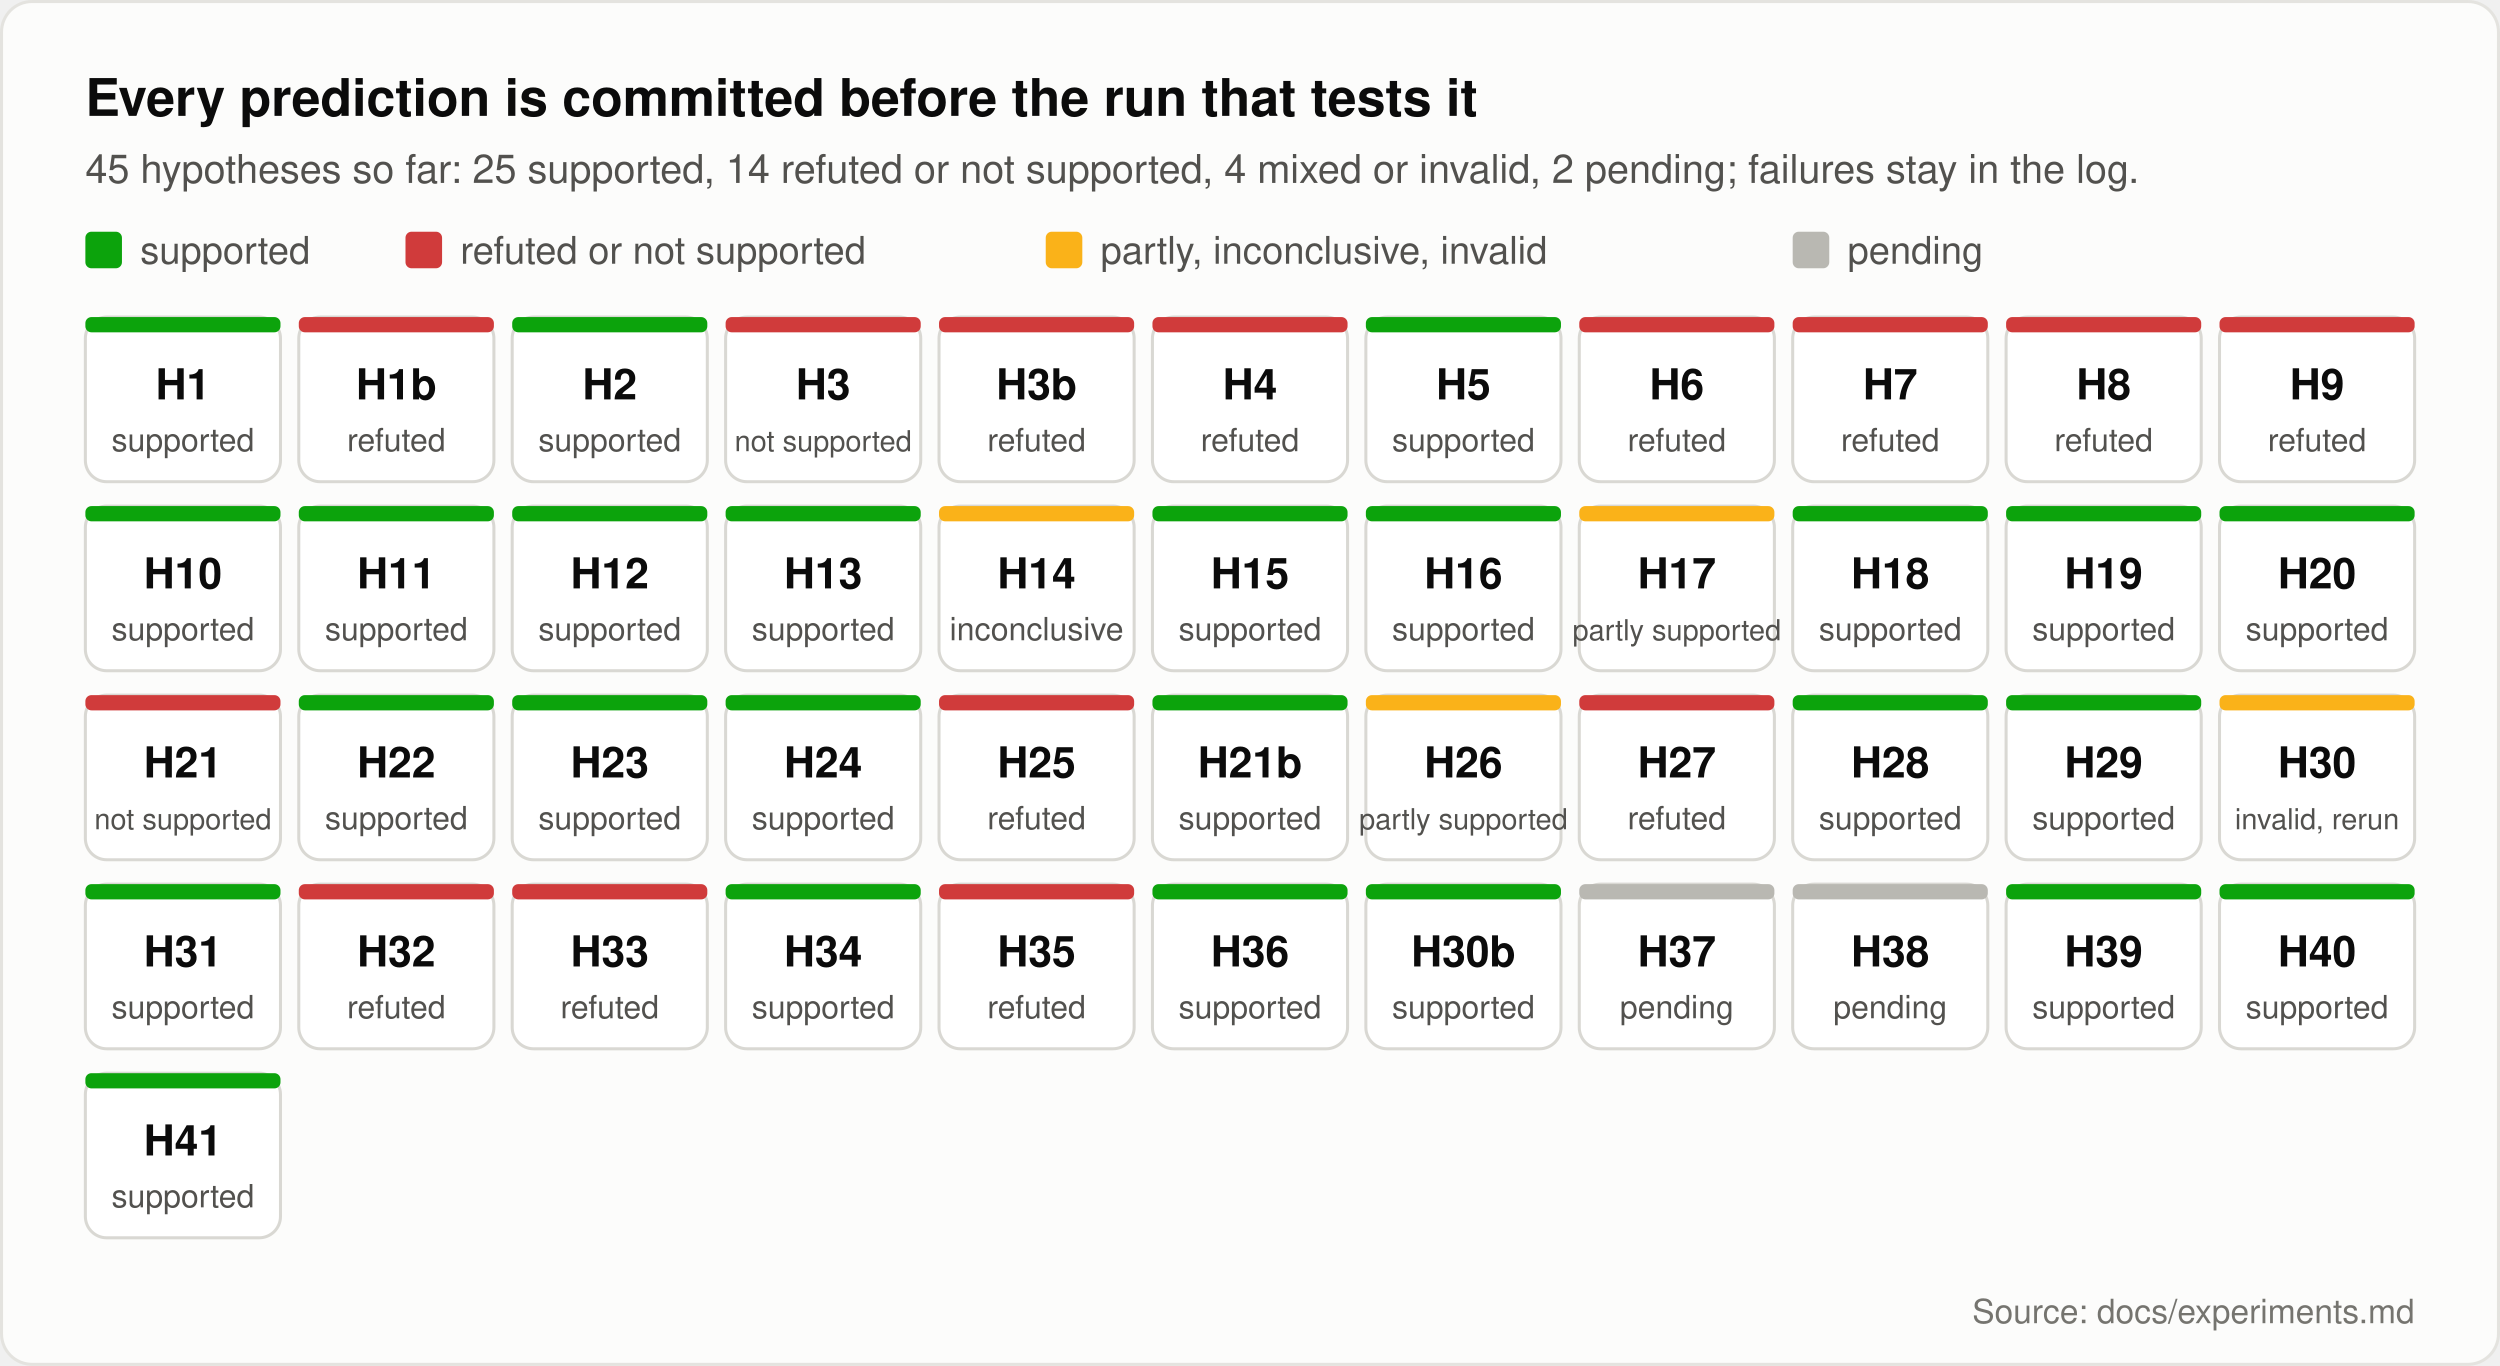
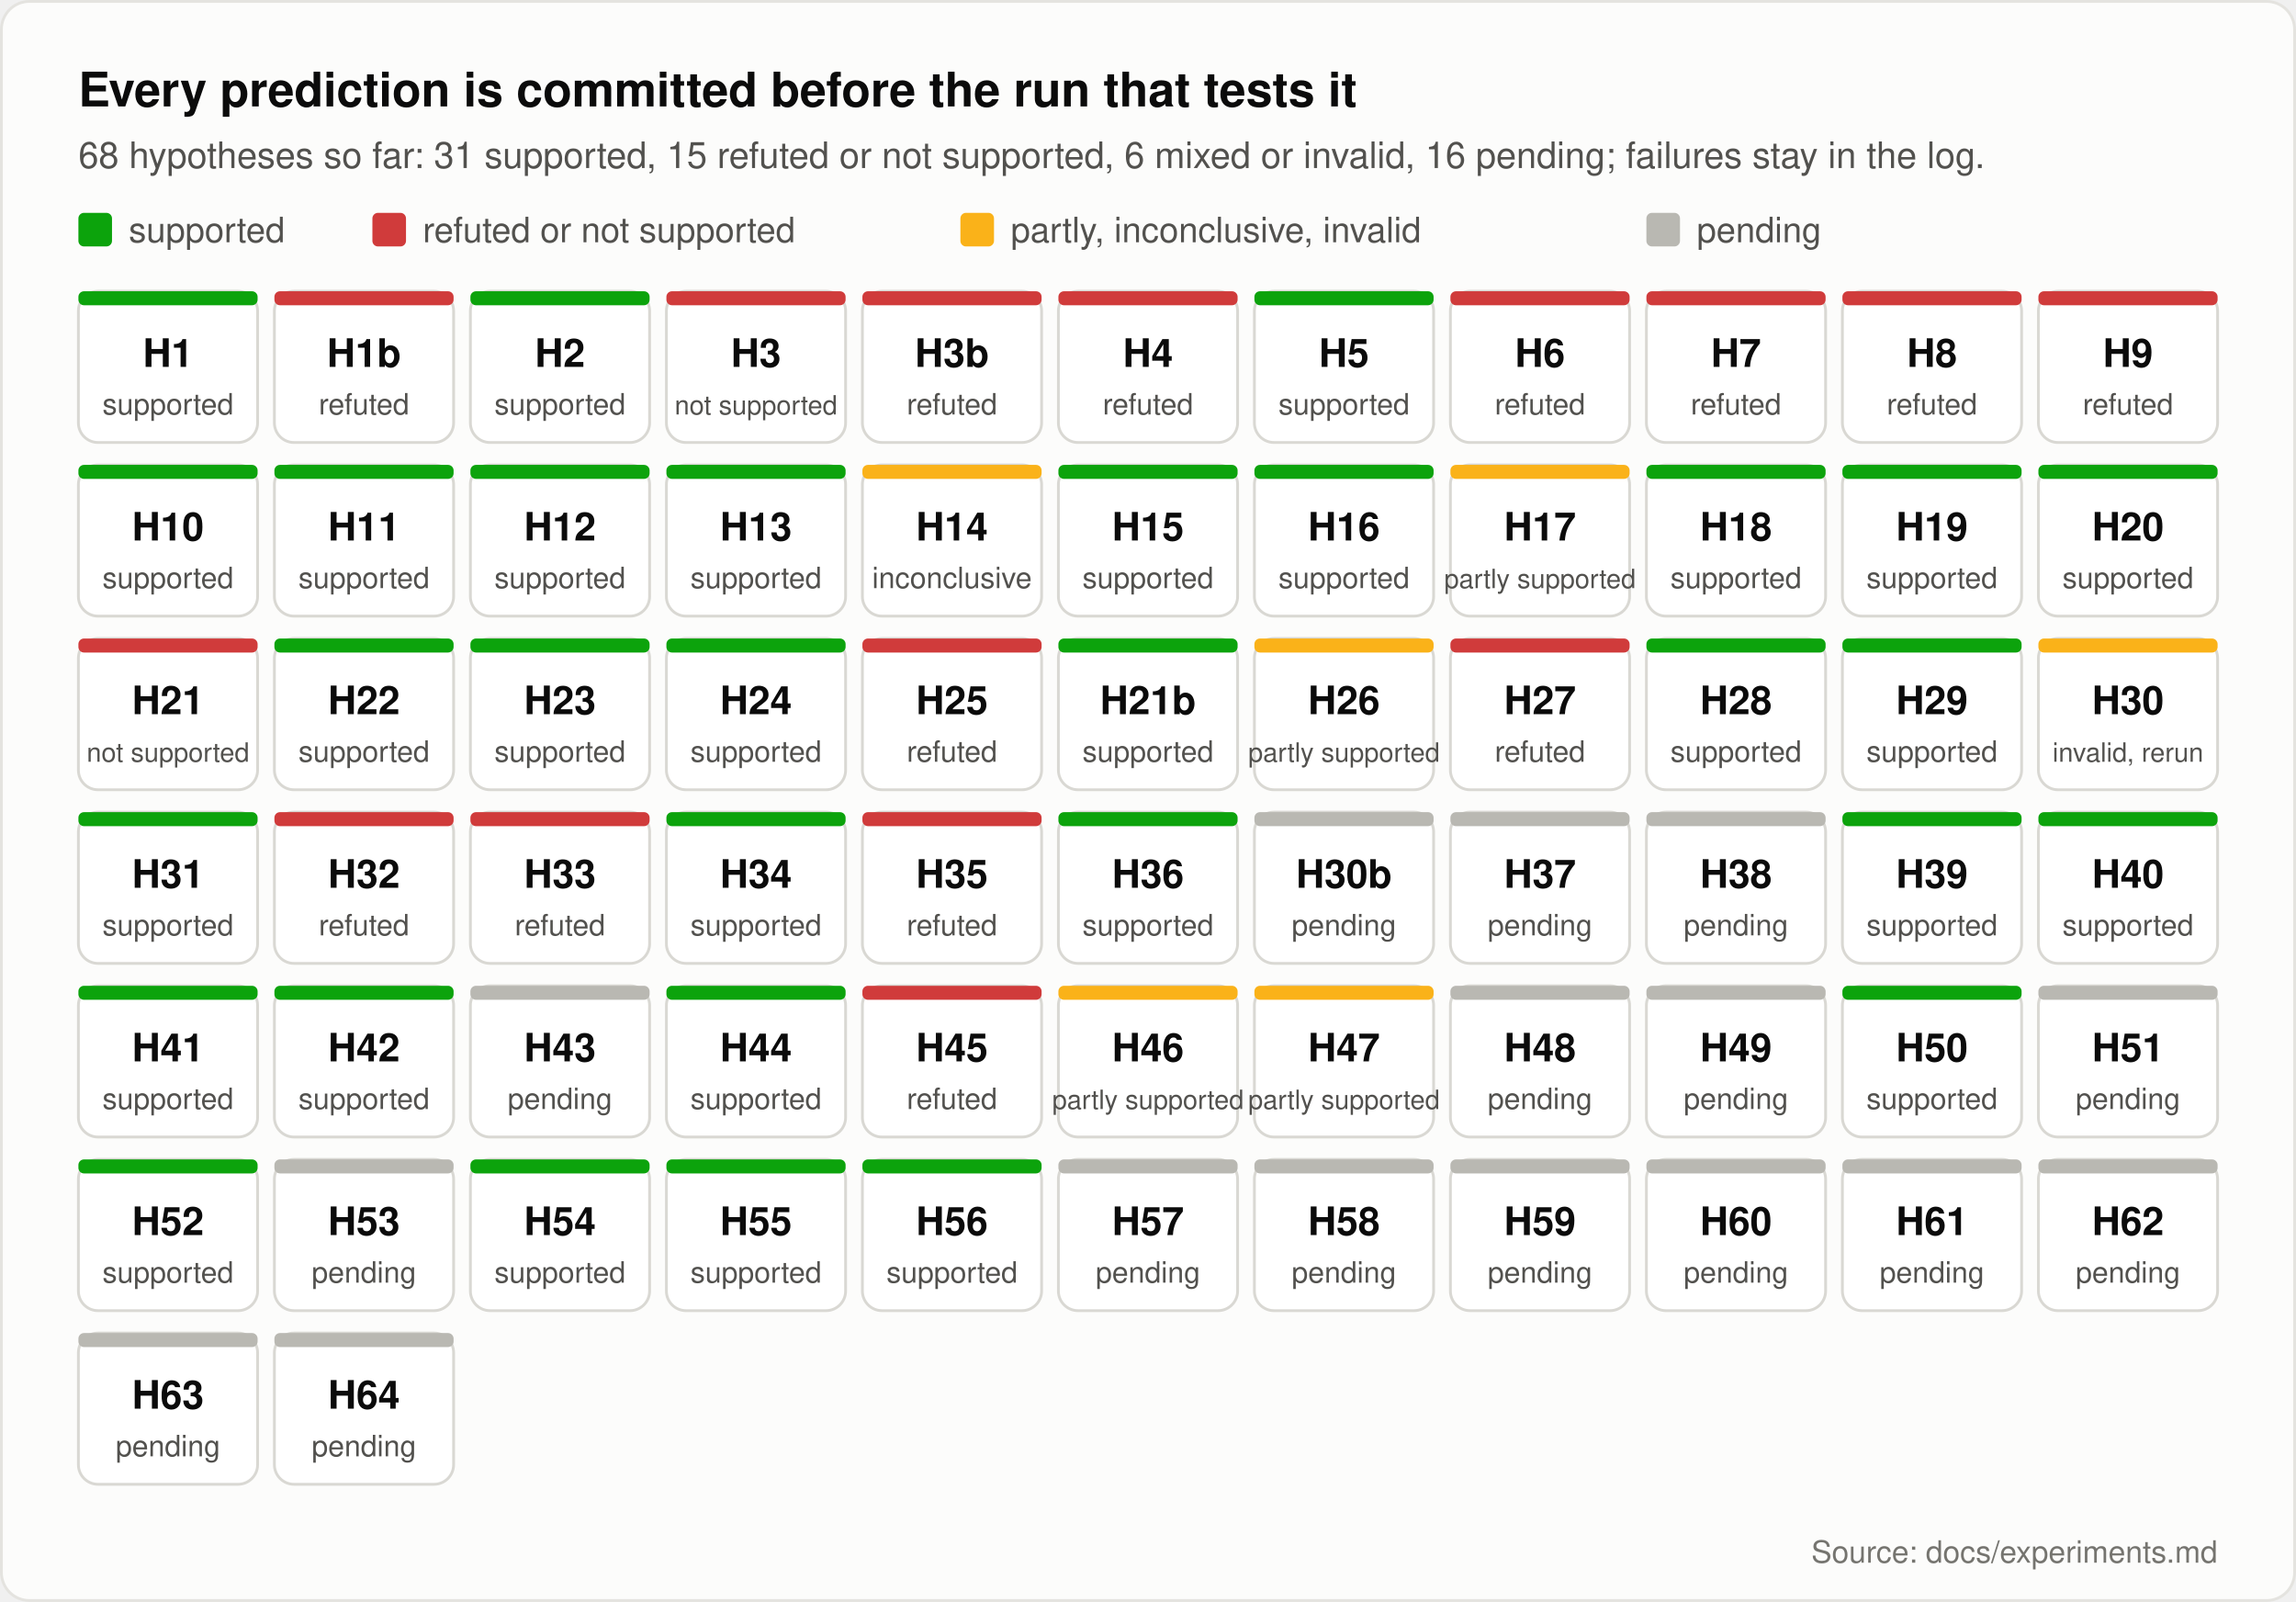
- <svg xmlns="http://www.w3.org/2000/svg" width="820" height="448" viewBox="0 0 820 448" role="img" aria-labelledby="title desc">
+ <svg xmlns="http://www.w3.org/2000/svg" width="820" height="572" viewBox="0 0 820 572" role="img" aria-labelledby="title desc">
  <style>
  .bg { fill: #fcfcfb; } .frame { fill: none; stroke: #e4e3df; }
  .t1 { fill: #0b0b0b; } .t2 { fill: #52514e; } .t3 { fill: #75746f; }
  .grid { stroke: #e4e3df; stroke-width: 1; } .axis { stroke: #b9b8b2; stroke-width: 1; }
  .s1 { fill: #2a78d6; } .s2 { fill: #eb6834; } .s3 { fill: #1baf7a; }
  .l1 { stroke: #2a78d6; } .l2 { stroke: #eb6834; } .l3 { stroke: #1baf7a; }
  .ring { stroke: #fcfcfb; stroke-width: 2; }
  .box { fill: #f3f2ee; stroke: #d9d8d3; stroke-width: 1; }
  .hot { fill: #e6eefa; stroke: #2a78d6; stroke-width: 1.5; }
  .wire { stroke: #75746f; stroke-width: 1.5; fill: none; }
  .tip { fill: #75746f; }
  .bracket { stroke: #2a78d6; stroke-width: 1.5; fill: none; stroke-dasharray: 5 4; }
  .tile { fill: #f3f2ee; } .big { fill: #0b0b0b; } .accent { fill: #2a78d6; }
  .good { fill: #0ca30c; } .bad { fill: #d03b3b; } .warn { fill: #fab219; } .none { fill: #b9b8b2; }
  .chip { fill: #ffffff; stroke: #d9d8d3; stroke-width: 1; }
  @media (prefers-color-scheme: dark) {
    .bg { fill: #1a1a19; } .frame { stroke: #383835; }
    .t1 { fill: #f0efec; } .t2 { fill: #c3c2b7; } .t3 { fill: #9a998f; }
    .grid { stroke: #2e2e2c; } .axis { stroke: #57564f; }
    .s1 { fill: #3987e5; } .s2 { fill: #d95926; } .s3 { fill: #199e70; }
    .l1 { stroke: #3987e5; } .l2 { stroke: #d95926; } .l3 { stroke: #199e70; }
    .ring { stroke: #1a1a19; }
    .box { fill: #242422; stroke: #46453f; }
    .hot { fill: #1c2a3d; stroke: #3987e5; }
    .wire { stroke: #9a998f; } .tip { fill: #9a998f; }
    .bracket { stroke: #3987e5; }
    .tile { fill: #242422; } .big { fill: #f0efec; } .accent { fill: #3987e5; }
    .none { fill: #57564f; } .chip { fill: #1f1f1e; stroke: #46453f; }
  }
</style>
-   <rect class="bg" x="0.5" y="0.5" width="819" height="447" rx="10" />
-   <rect class="frame" x="0.5" y="0.5" width="819" height="447" rx="10" />
+   <rect class="bg" x="0.5" y="0.5" width="819" height="571" rx="10" />
+   <rect class="frame" x="0.5" y="0.5" width="819" height="571" rx="10" />
  <text x="28.0" y="38.0" class="t1" font-family="ui-sans-serif, -apple-system, BlinkMacSystemFont, 'Segoe UI', Helvetica, Arial, sans-serif" font-size="17" font-weight="600" text-anchor="start">Every prediction is committed before the run that tests it</text>
-   <text x="28.0" y="60.0" class="t2" font-family="ui-sans-serif, -apple-system, BlinkMacSystemFont, 'Segoe UI', Helvetica, Arial, sans-serif" font-size="13" font-weight="400" text-anchor="start">45 hypotheses so far: 25 supported, 14 refuted or not supported, 4 mixed or invalid, 2 pending; failures stay in the log.</text>
+   <text x="28.0" y="60.0" class="t2" font-family="ui-sans-serif, -apple-system, BlinkMacSystemFont, 'Segoe UI', Helvetica, Arial, sans-serif" font-size="13" font-weight="400" text-anchor="start">68 hypotheses so far: 31 supported, 15 refuted or not supported, 6 mixed or invalid, 16 pending; failures stay in the log.</text>
  <rect class="good" x="28" y="76" width="12" height="12" rx="2" />
  <text x="46.0" y="86.5" class="t2" font-family="ui-sans-serif, -apple-system, BlinkMacSystemFont, 'Segoe UI', Helvetica, Arial, sans-serif" font-size="12.5" font-weight="400" text-anchor="start">supported</text>
  <rect class="bad" x="133.0" y="76" width="12" height="12" rx="2" />
  <text x="151.0" y="86.5" class="t2" font-family="ui-sans-serif, -apple-system, BlinkMacSystemFont, 'Segoe UI', Helvetica, Arial, sans-serif" font-size="12.5" font-weight="400" text-anchor="start">refuted or not supported</text>
  <rect class="warn" x="343.0" y="76" width="12" height="12" rx="2" />
  <text x="361.0" y="86.5" class="t2" font-family="ui-sans-serif, -apple-system, BlinkMacSystemFont, 'Segoe UI', Helvetica, Arial, sans-serif" font-size="12.5" font-weight="400" text-anchor="start">partly, inconclusive, invalid</text>
  <rect class="none" x="588.0" y="76" width="12" height="12" rx="2" />
  <text x="606.0" y="86.5" class="t2" font-family="ui-sans-serif, -apple-system, BlinkMacSystemFont, 'Segoe UI', Helvetica, Arial, sans-serif" font-size="12.5" font-weight="400" text-anchor="start">pending</text>
  <rect class="chip" x="28" y="104" width="64" height="54" rx="7" />
  <rect class="good" x="28" y="104" width="64" height="5" rx="2" />
  <text x="60.0" y="131.0" class="t1" font-family="ui-sans-serif, -apple-system, BlinkMacSystemFont, 'Segoe UI', Helvetica, Arial, sans-serif" font-size="14" font-weight="700" text-anchor="middle">H1</text>
  <text x="60.0" y="148.0" class="t2" font-family="ui-sans-serif, -apple-system, BlinkMacSystemFont, 'Segoe UI', Helvetica, Arial, sans-serif" font-size="10.5" font-weight="400" text-anchor="middle">supported</text>
  <rect class="chip" x="98" y="104" width="64" height="54" rx="7" />
  <rect class="bad" x="98" y="104" width="64" height="5" rx="2" />
  <text x="130.0" y="131.0" class="t1" font-family="ui-sans-serif, -apple-system, BlinkMacSystemFont, 'Segoe UI', Helvetica, Arial, sans-serif" font-size="14" font-weight="700" text-anchor="middle">H1b</text>
  <text x="130.0" y="148.0" class="t2" font-family="ui-sans-serif, -apple-system, BlinkMacSystemFont, 'Segoe UI', Helvetica, Arial, sans-serif" font-size="10.5" font-weight="400" text-anchor="middle">refuted</text>
  <rect class="chip" x="168" y="104" width="64" height="54" rx="7" />
  <rect class="good" x="168" y="104" width="64" height="5" rx="2" />
  <text x="200.0" y="131.0" class="t1" font-family="ui-sans-serif, -apple-system, BlinkMacSystemFont, 'Segoe UI', Helvetica, Arial, sans-serif" font-size="14" font-weight="700" text-anchor="middle">H2</text>
  <text x="200.0" y="148.0" class="t2" font-family="ui-sans-serif, -apple-system, BlinkMacSystemFont, 'Segoe UI', Helvetica, Arial, sans-serif" font-size="10.5" font-weight="400" text-anchor="middle">supported</text>
  <rect class="chip" x="238" y="104" width="64" height="54" rx="7" />
  <rect class="bad" x="238" y="104" width="64" height="5" rx="2" />
  <text x="270.0" y="131.0" class="t1" font-family="ui-sans-serif, -apple-system, BlinkMacSystemFont, 'Segoe UI', Helvetica, Arial, sans-serif" font-size="14" font-weight="700" text-anchor="middle">H3</text>
  <text x="270.0" y="148.0" class="t2" font-family="ui-sans-serif, -apple-system, BlinkMacSystemFont, 'Segoe UI', Helvetica, Arial, sans-serif" font-size="9.5" font-weight="400" text-anchor="middle">not supported</text>
  <rect class="chip" x="308" y="104" width="64" height="54" rx="7" />
  <rect class="bad" x="308" y="104" width="64" height="5" rx="2" />
  <text x="340.0" y="131.0" class="t1" font-family="ui-sans-serif, -apple-system, BlinkMacSystemFont, 'Segoe UI', Helvetica, Arial, sans-serif" font-size="14" font-weight="700" text-anchor="middle">H3b</text>
  <text x="340.0" y="148.0" class="t2" font-family="ui-sans-serif, -apple-system, BlinkMacSystemFont, 'Segoe UI', Helvetica, Arial, sans-serif" font-size="10.5" font-weight="400" text-anchor="middle">refuted</text>
  <rect class="chip" x="378" y="104" width="64" height="54" rx="7" />
  <rect class="bad" x="378" y="104" width="64" height="5" rx="2" />
  <text x="410.0" y="131.0" class="t1" font-family="ui-sans-serif, -apple-system, BlinkMacSystemFont, 'Segoe UI', Helvetica, Arial, sans-serif" font-size="14" font-weight="700" text-anchor="middle">H4</text>
  <text x="410.0" y="148.0" class="t2" font-family="ui-sans-serif, -apple-system, BlinkMacSystemFont, 'Segoe UI', Helvetica, Arial, sans-serif" font-size="10.5" font-weight="400" text-anchor="middle">refuted</text>
  <rect class="chip" x="448" y="104" width="64" height="54" rx="7" />
  <rect class="good" x="448" y="104" width="64" height="5" rx="2" />
  <text x="480.0" y="131.0" class="t1" font-family="ui-sans-serif, -apple-system, BlinkMacSystemFont, 'Segoe UI', Helvetica, Arial, sans-serif" font-size="14" font-weight="700" text-anchor="middle">H5</text>
  <text x="480.0" y="148.0" class="t2" font-family="ui-sans-serif, -apple-system, BlinkMacSystemFont, 'Segoe UI', Helvetica, Arial, sans-serif" font-size="10.5" font-weight="400" text-anchor="middle">supported</text>
  <rect class="chip" x="518" y="104" width="64" height="54" rx="7" />
  <rect class="bad" x="518" y="104" width="64" height="5" rx="2" />
  <text x="550.0" y="131.0" class="t1" font-family="ui-sans-serif, -apple-system, BlinkMacSystemFont, 'Segoe UI', Helvetica, Arial, sans-serif" font-size="14" font-weight="700" text-anchor="middle">H6</text>
  <text x="550.0" y="148.0" class="t2" font-family="ui-sans-serif, -apple-system, BlinkMacSystemFont, 'Segoe UI', Helvetica, Arial, sans-serif" font-size="10.5" font-weight="400" text-anchor="middle">refuted</text>
  <rect class="chip" x="588" y="104" width="64" height="54" rx="7" />
  <rect class="bad" x="588" y="104" width="64" height="5" rx="2" />
  <text x="620.0" y="131.0" class="t1" font-family="ui-sans-serif, -apple-system, BlinkMacSystemFont, 'Segoe UI', Helvetica, Arial, sans-serif" font-size="14" font-weight="700" text-anchor="middle">H7</text>
  <text x="620.0" y="148.0" class="t2" font-family="ui-sans-serif, -apple-system, BlinkMacSystemFont, 'Segoe UI', Helvetica, Arial, sans-serif" font-size="10.5" font-weight="400" text-anchor="middle">refuted</text>
  <rect class="chip" x="658" y="104" width="64" height="54" rx="7" />
  <rect class="bad" x="658" y="104" width="64" height="5" rx="2" />
  <text x="690.0" y="131.0" class="t1" font-family="ui-sans-serif, -apple-system, BlinkMacSystemFont, 'Segoe UI', Helvetica, Arial, sans-serif" font-size="14" font-weight="700" text-anchor="middle">H8</text>
  <text x="690.0" y="148.0" class="t2" font-family="ui-sans-serif, -apple-system, BlinkMacSystemFont, 'Segoe UI', Helvetica, Arial, sans-serif" font-size="10.5" font-weight="400" text-anchor="middle">refuted</text>
  <rect class="chip" x="728" y="104" width="64" height="54" rx="7" />
  <rect class="bad" x="728" y="104" width="64" height="5" rx="2" />
  <text x="760.0" y="131.0" class="t1" font-family="ui-sans-serif, -apple-system, BlinkMacSystemFont, 'Segoe UI', Helvetica, Arial, sans-serif" font-size="14" font-weight="700" text-anchor="middle">H9</text>
  <text x="760.0" y="148.0" class="t2" font-family="ui-sans-serif, -apple-system, BlinkMacSystemFont, 'Segoe UI', Helvetica, Arial, sans-serif" font-size="10.5" font-weight="400" text-anchor="middle">refuted</text>
  <rect class="chip" x="28" y="166" width="64" height="54" rx="7" />
  <rect class="good" x="28" y="166" width="64" height="5" rx="2" />
  <text x="60.0" y="193.0" class="t1" font-family="ui-sans-serif, -apple-system, BlinkMacSystemFont, 'Segoe UI', Helvetica, Arial, sans-serif" font-size="14" font-weight="700" text-anchor="middle">H10</text>
  <text x="60.0" y="210.0" class="t2" font-family="ui-sans-serif, -apple-system, BlinkMacSystemFont, 'Segoe UI', Helvetica, Arial, sans-serif" font-size="10.5" font-weight="400" text-anchor="middle">supported</text>
  <rect class="chip" x="98" y="166" width="64" height="54" rx="7" />
  <rect class="good" x="98" y="166" width="64" height="5" rx="2" />
  <text x="130.0" y="193.0" class="t1" font-family="ui-sans-serif, -apple-system, BlinkMacSystemFont, 'Segoe UI', Helvetica, Arial, sans-serif" font-size="14" font-weight="700" text-anchor="middle">H11</text>
  <text x="130.0" y="210.0" class="t2" font-family="ui-sans-serif, -apple-system, BlinkMacSystemFont, 'Segoe UI', Helvetica, Arial, sans-serif" font-size="10.5" font-weight="400" text-anchor="middle">supported</text>
  <rect class="chip" x="168" y="166" width="64" height="54" rx="7" />
  <rect class="good" x="168" y="166" width="64" height="5" rx="2" />
  <text x="200.0" y="193.0" class="t1" font-family="ui-sans-serif, -apple-system, BlinkMacSystemFont, 'Segoe UI', Helvetica, Arial, sans-serif" font-size="14" font-weight="700" text-anchor="middle">H12</text>
  <text x="200.0" y="210.0" class="t2" font-family="ui-sans-serif, -apple-system, BlinkMacSystemFont, 'Segoe UI', Helvetica, Arial, sans-serif" font-size="10.5" font-weight="400" text-anchor="middle">supported</text>
  <rect class="chip" x="238" y="166" width="64" height="54" rx="7" />
  <rect class="good" x="238" y="166" width="64" height="5" rx="2" />
  <text x="270.0" y="193.0" class="t1" font-family="ui-sans-serif, -apple-system, BlinkMacSystemFont, 'Segoe UI', Helvetica, Arial, sans-serif" font-size="14" font-weight="700" text-anchor="middle">H13</text>
  <text x="270.0" y="210.0" class="t2" font-family="ui-sans-serif, -apple-system, BlinkMacSystemFont, 'Segoe UI', Helvetica, Arial, sans-serif" font-size="10.5" font-weight="400" text-anchor="middle">supported</text>
  <rect class="chip" x="308" y="166" width="64" height="54" rx="7" />
  <rect class="warn" x="308" y="166" width="64" height="5" rx="2" />
  <text x="340.0" y="193.0" class="t1" font-family="ui-sans-serif, -apple-system, BlinkMacSystemFont, 'Segoe UI', Helvetica, Arial, sans-serif" font-size="14" font-weight="700" text-anchor="middle">H14</text>
  <text x="340.0" y="210.0" class="t2" font-family="ui-sans-serif, -apple-system, BlinkMacSystemFont, 'Segoe UI', Helvetica, Arial, sans-serif" font-size="10.5" font-weight="400" text-anchor="middle">inconclusive</text>
  <rect class="chip" x="378" y="166" width="64" height="54" rx="7" />
  <rect class="good" x="378" y="166" width="64" height="5" rx="2" />
  <text x="410.0" y="193.0" class="t1" font-family="ui-sans-serif, -apple-system, BlinkMacSystemFont, 'Segoe UI', Helvetica, Arial, sans-serif" font-size="14" font-weight="700" text-anchor="middle">H15</text>
  <text x="410.0" y="210.0" class="t2" font-family="ui-sans-serif, -apple-system, BlinkMacSystemFont, 'Segoe UI', Helvetica, Arial, sans-serif" font-size="10.5" font-weight="400" text-anchor="middle">supported</text>
  <rect class="chip" x="448" y="166" width="64" height="54" rx="7" />
  <rect class="good" x="448" y="166" width="64" height="5" rx="2" />
  <text x="480.0" y="193.0" class="t1" font-family="ui-sans-serif, -apple-system, BlinkMacSystemFont, 'Segoe UI', Helvetica, Arial, sans-serif" font-size="14" font-weight="700" text-anchor="middle">H16</text>
  <text x="480.0" y="210.0" class="t2" font-family="ui-sans-serif, -apple-system, BlinkMacSystemFont, 'Segoe UI', Helvetica, Arial, sans-serif" font-size="10.5" font-weight="400" text-anchor="middle">supported</text>
  <rect class="chip" x="518" y="166" width="64" height="54" rx="7" />
  <rect class="warn" x="518" y="166" width="64" height="5" rx="2" />
  <text x="550.0" y="193.0" class="t1" font-family="ui-sans-serif, -apple-system, BlinkMacSystemFont, 'Segoe UI', Helvetica, Arial, sans-serif" font-size="14" font-weight="700" text-anchor="middle">H17</text>
  <text x="550.0" y="210.0" class="t2" font-family="ui-sans-serif, -apple-system, BlinkMacSystemFont, 'Segoe UI', Helvetica, Arial, sans-serif" font-size="9.5" font-weight="400" text-anchor="middle">partly supported</text>
  <rect class="chip" x="588" y="166" width="64" height="54" rx="7" />
  <rect class="good" x="588" y="166" width="64" height="5" rx="2" />
  <text x="620.0" y="193.0" class="t1" font-family="ui-sans-serif, -apple-system, BlinkMacSystemFont, 'Segoe UI', Helvetica, Arial, sans-serif" font-size="14" font-weight="700" text-anchor="middle">H18</text>
  <text x="620.0" y="210.0" class="t2" font-family="ui-sans-serif, -apple-system, BlinkMacSystemFont, 'Segoe UI', Helvetica, Arial, sans-serif" font-size="10.5" font-weight="400" text-anchor="middle">supported</text>
  <rect class="chip" x="658" y="166" width="64" height="54" rx="7" />
  <rect class="good" x="658" y="166" width="64" height="5" rx="2" />
  <text x="690.0" y="193.0" class="t1" font-family="ui-sans-serif, -apple-system, BlinkMacSystemFont, 'Segoe UI', Helvetica, Arial, sans-serif" font-size="14" font-weight="700" text-anchor="middle">H19</text>
  <text x="690.0" y="210.0" class="t2" font-family="ui-sans-serif, -apple-system, BlinkMacSystemFont, 'Segoe UI', Helvetica, Arial, sans-serif" font-size="10.5" font-weight="400" text-anchor="middle">supported</text>
  <rect class="chip" x="728" y="166" width="64" height="54" rx="7" />
  <rect class="good" x="728" y="166" width="64" height="5" rx="2" />
  <text x="760.0" y="193.0" class="t1" font-family="ui-sans-serif, -apple-system, BlinkMacSystemFont, 'Segoe UI', Helvetica, Arial, sans-serif" font-size="14" font-weight="700" text-anchor="middle">H20</text>
  <text x="760.0" y="210.0" class="t2" font-family="ui-sans-serif, -apple-system, BlinkMacSystemFont, 'Segoe UI', Helvetica, Arial, sans-serif" font-size="10.5" font-weight="400" text-anchor="middle">supported</text>
  <rect class="chip" x="28" y="228" width="64" height="54" rx="7" />
  <rect class="bad" x="28" y="228" width="64" height="5" rx="2" />
  <text x="60.0" y="255.0" class="t1" font-family="ui-sans-serif, -apple-system, BlinkMacSystemFont, 'Segoe UI', Helvetica, Arial, sans-serif" font-size="14" font-weight="700" text-anchor="middle">H21</text>
  <text x="60.0" y="272.0" class="t2" font-family="ui-sans-serif, -apple-system, BlinkMacSystemFont, 'Segoe UI', Helvetica, Arial, sans-serif" font-size="9.5" font-weight="400" text-anchor="middle">not supported</text>
  <rect class="chip" x="98" y="228" width="64" height="54" rx="7" />
  <rect class="good" x="98" y="228" width="64" height="5" rx="2" />
  <text x="130.0" y="255.0" class="t1" font-family="ui-sans-serif, -apple-system, BlinkMacSystemFont, 'Segoe UI', Helvetica, Arial, sans-serif" font-size="14" font-weight="700" text-anchor="middle">H22</text>
  <text x="130.0" y="272.0" class="t2" font-family="ui-sans-serif, -apple-system, BlinkMacSystemFont, 'Segoe UI', Helvetica, Arial, sans-serif" font-size="10.5" font-weight="400" text-anchor="middle">supported</text>
  <rect class="chip" x="168" y="228" width="64" height="54" rx="7" />
  <rect class="good" x="168" y="228" width="64" height="5" rx="2" />
  <text x="200.0" y="255.0" class="t1" font-family="ui-sans-serif, -apple-system, BlinkMacSystemFont, 'Segoe UI', Helvetica, Arial, sans-serif" font-size="14" font-weight="700" text-anchor="middle">H23</text>
  <text x="200.0" y="272.0" class="t2" font-family="ui-sans-serif, -apple-system, BlinkMacSystemFont, 'Segoe UI', Helvetica, Arial, sans-serif" font-size="10.5" font-weight="400" text-anchor="middle">supported</text>
  <rect class="chip" x="238" y="228" width="64" height="54" rx="7" />
  <rect class="good" x="238" y="228" width="64" height="5" rx="2" />
  <text x="270.0" y="255.0" class="t1" font-family="ui-sans-serif, -apple-system, BlinkMacSystemFont, 'Segoe UI', Helvetica, Arial, sans-serif" font-size="14" font-weight="700" text-anchor="middle">H24</text>
  <text x="270.0" y="272.0" class="t2" font-family="ui-sans-serif, -apple-system, BlinkMacSystemFont, 'Segoe UI', Helvetica, Arial, sans-serif" font-size="10.5" font-weight="400" text-anchor="middle">supported</text>
  <rect class="chip" x="308" y="228" width="64" height="54" rx="7" />
  <rect class="bad" x="308" y="228" width="64" height="5" rx="2" />
  <text x="340.0" y="255.0" class="t1" font-family="ui-sans-serif, -apple-system, BlinkMacSystemFont, 'Segoe UI', Helvetica, Arial, sans-serif" font-size="14" font-weight="700" text-anchor="middle">H25</text>
  <text x="340.0" y="272.0" class="t2" font-family="ui-sans-serif, -apple-system, BlinkMacSystemFont, 'Segoe UI', Helvetica, Arial, sans-serif" font-size="10.5" font-weight="400" text-anchor="middle">refuted</text>
  <rect class="chip" x="378" y="228" width="64" height="54" rx="7" />
  <rect class="good" x="378" y="228" width="64" height="5" rx="2" />
  <text x="410.0" y="255.0" class="t1" font-family="ui-sans-serif, -apple-system, BlinkMacSystemFont, 'Segoe UI', Helvetica, Arial, sans-serif" font-size="14" font-weight="700" text-anchor="middle">H21b</text>
  <text x="410.0" y="272.0" class="t2" font-family="ui-sans-serif, -apple-system, BlinkMacSystemFont, 'Segoe UI', Helvetica, Arial, sans-serif" font-size="10.5" font-weight="400" text-anchor="middle">supported</text>
  <rect class="chip" x="448" y="228" width="64" height="54" rx="7" />
  <rect class="warn" x="448" y="228" width="64" height="5" rx="2" />
  <text x="480.0" y="255.0" class="t1" font-family="ui-sans-serif, -apple-system, BlinkMacSystemFont, 'Segoe UI', Helvetica, Arial, sans-serif" font-size="14" font-weight="700" text-anchor="middle">H26</text>
  <text x="480.0" y="272.0" class="t2" font-family="ui-sans-serif, -apple-system, BlinkMacSystemFont, 'Segoe UI', Helvetica, Arial, sans-serif" font-size="9.5" font-weight="400" text-anchor="middle">partly supported</text>
  <rect class="chip" x="518" y="228" width="64" height="54" rx="7" />
  <rect class="bad" x="518" y="228" width="64" height="5" rx="2" />
  <text x="550.0" y="255.0" class="t1" font-family="ui-sans-serif, -apple-system, BlinkMacSystemFont, 'Segoe UI', Helvetica, Arial, sans-serif" font-size="14" font-weight="700" text-anchor="middle">H27</text>
  <text x="550.0" y="272.0" class="t2" font-family="ui-sans-serif, -apple-system, BlinkMacSystemFont, 'Segoe UI', Helvetica, Arial, sans-serif" font-size="10.5" font-weight="400" text-anchor="middle">refuted</text>
  <rect class="chip" x="588" y="228" width="64" height="54" rx="7" />
  <rect class="good" x="588" y="228" width="64" height="5" rx="2" />
  <text x="620.0" y="255.0" class="t1" font-family="ui-sans-serif, -apple-system, BlinkMacSystemFont, 'Segoe UI', Helvetica, Arial, sans-serif" font-size="14" font-weight="700" text-anchor="middle">H28</text>
  <text x="620.0" y="272.0" class="t2" font-family="ui-sans-serif, -apple-system, BlinkMacSystemFont, 'Segoe UI', Helvetica, Arial, sans-serif" font-size="10.5" font-weight="400" text-anchor="middle">supported</text>
  <rect class="chip" x="658" y="228" width="64" height="54" rx="7" />
  <rect class="good" x="658" y="228" width="64" height="5" rx="2" />
  <text x="690.0" y="255.0" class="t1" font-family="ui-sans-serif, -apple-system, BlinkMacSystemFont, 'Segoe UI', Helvetica, Arial, sans-serif" font-size="14" font-weight="700" text-anchor="middle">H29</text>
  <text x="690.0" y="272.0" class="t2" font-family="ui-sans-serif, -apple-system, BlinkMacSystemFont, 'Segoe UI', Helvetica, Arial, sans-serif" font-size="10.5" font-weight="400" text-anchor="middle">supported</text>
  <rect class="chip" x="728" y="228" width="64" height="54" rx="7" />
  <rect class="warn" x="728" y="228" width="64" height="5" rx="2" />
  <text x="760.0" y="255.0" class="t1" font-family="ui-sans-serif, -apple-system, BlinkMacSystemFont, 'Segoe UI', Helvetica, Arial, sans-serif" font-size="14" font-weight="700" text-anchor="middle">H30</text>
  <text x="760.0" y="272.0" class="t2" font-family="ui-sans-serif, -apple-system, BlinkMacSystemFont, 'Segoe UI', Helvetica, Arial, sans-serif" font-size="9.5" font-weight="400" text-anchor="middle">invalid, rerun</text>
  <rect class="chip" x="28" y="290" width="64" height="54" rx="7" />
  <rect class="good" x="28" y="290" width="64" height="5" rx="2" />
  <text x="60.0" y="317.0" class="t1" font-family="ui-sans-serif, -apple-system, BlinkMacSystemFont, 'Segoe UI', Helvetica, Arial, sans-serif" font-size="14" font-weight="700" text-anchor="middle">H31</text>
  <text x="60.0" y="334.0" class="t2" font-family="ui-sans-serif, -apple-system, BlinkMacSystemFont, 'Segoe UI', Helvetica, Arial, sans-serif" font-size="10.5" font-weight="400" text-anchor="middle">supported</text>
  <rect class="chip" x="98" y="290" width="64" height="54" rx="7" />
  <rect class="bad" x="98" y="290" width="64" height="5" rx="2" />
  <text x="130.0" y="317.0" class="t1" font-family="ui-sans-serif, -apple-system, BlinkMacSystemFont, 'Segoe UI', Helvetica, Arial, sans-serif" font-size="14" font-weight="700" text-anchor="middle">H32</text>
  <text x="130.0" y="334.0" class="t2" font-family="ui-sans-serif, -apple-system, BlinkMacSystemFont, 'Segoe UI', Helvetica, Arial, sans-serif" font-size="10.5" font-weight="400" text-anchor="middle">refuted</text>
  <rect class="chip" x="168" y="290" width="64" height="54" rx="7" />
  <rect class="bad" x="168" y="290" width="64" height="5" rx="2" />
  <text x="200.0" y="317.0" class="t1" font-family="ui-sans-serif, -apple-system, BlinkMacSystemFont, 'Segoe UI', Helvetica, Arial, sans-serif" font-size="14" font-weight="700" text-anchor="middle">H33</text>
  <text x="200.0" y="334.0" class="t2" font-family="ui-sans-serif, -apple-system, BlinkMacSystemFont, 'Segoe UI', Helvetica, Arial, sans-serif" font-size="10.5" font-weight="400" text-anchor="middle">refuted</text>
  <rect class="chip" x="238" y="290" width="64" height="54" rx="7" />
  <rect class="good" x="238" y="290" width="64" height="5" rx="2" />
  <text x="270.0" y="317.0" class="t1" font-family="ui-sans-serif, -apple-system, BlinkMacSystemFont, 'Segoe UI', Helvetica, Arial, sans-serif" font-size="14" font-weight="700" text-anchor="middle">H34</text>
  <text x="270.0" y="334.0" class="t2" font-family="ui-sans-serif, -apple-system, BlinkMacSystemFont, 'Segoe UI', Helvetica, Arial, sans-serif" font-size="10.5" font-weight="400" text-anchor="middle">supported</text>
  <rect class="chip" x="308" y="290" width="64" height="54" rx="7" />
  <rect class="bad" x="308" y="290" width="64" height="5" rx="2" />
  <text x="340.0" y="317.0" class="t1" font-family="ui-sans-serif, -apple-system, BlinkMacSystemFont, 'Segoe UI', Helvetica, Arial, sans-serif" font-size="14" font-weight="700" text-anchor="middle">H35</text>
  <text x="340.0" y="334.0" class="t2" font-family="ui-sans-serif, -apple-system, BlinkMacSystemFont, 'Segoe UI', Helvetica, Arial, sans-serif" font-size="10.5" font-weight="400" text-anchor="middle">refuted</text>
  <rect class="chip" x="378" y="290" width="64" height="54" rx="7" />
  <rect class="good" x="378" y="290" width="64" height="5" rx="2" />
  <text x="410.0" y="317.0" class="t1" font-family="ui-sans-serif, -apple-system, BlinkMacSystemFont, 'Segoe UI', Helvetica, Arial, sans-serif" font-size="14" font-weight="700" text-anchor="middle">H36</text>
  <text x="410.0" y="334.0" class="t2" font-family="ui-sans-serif, -apple-system, BlinkMacSystemFont, 'Segoe UI', Helvetica, Arial, sans-serif" font-size="10.5" font-weight="400" text-anchor="middle">supported</text>
  <rect class="chip" x="448" y="290" width="64" height="54" rx="7" />
-   <rect class="good" x="448" y="290" width="64" height="5" rx="2" />
+   <rect class="none" x="448" y="290" width="64" height="5" rx="2" />
  <text x="480.0" y="317.0" class="t1" font-family="ui-sans-serif, -apple-system, BlinkMacSystemFont, 'Segoe UI', Helvetica, Arial, sans-serif" font-size="14" font-weight="700" text-anchor="middle">H30b</text>
-   <text x="480.0" y="334.0" class="t2" font-family="ui-sans-serif, -apple-system, BlinkMacSystemFont, 'Segoe UI', Helvetica, Arial, sans-serif" font-size="10.5" font-weight="400" text-anchor="middle">supported</text>
+   <text x="480.0" y="334.0" class="t2" font-family="ui-sans-serif, -apple-system, BlinkMacSystemFont, 'Segoe UI', Helvetica, Arial, sans-serif" font-size="10.5" font-weight="400" text-anchor="middle">pending</text>
  <rect class="chip" x="518" y="290" width="64" height="54" rx="7" />
  <rect class="none" x="518" y="290" width="64" height="5" rx="2" />
  <text x="550.0" y="317.0" class="t1" font-family="ui-sans-serif, -apple-system, BlinkMacSystemFont, 'Segoe UI', Helvetica, Arial, sans-serif" font-size="14" font-weight="700" text-anchor="middle">H37</text>
  <text x="550.0" y="334.0" class="t2" font-family="ui-sans-serif, -apple-system, BlinkMacSystemFont, 'Segoe UI', Helvetica, Arial, sans-serif" font-size="10.5" font-weight="400" text-anchor="middle">pending</text>
  <rect class="chip" x="588" y="290" width="64" height="54" rx="7" />
  <rect class="none" x="588" y="290" width="64" height="5" rx="2" />
  <text x="620.0" y="317.0" class="t1" font-family="ui-sans-serif, -apple-system, BlinkMacSystemFont, 'Segoe UI', Helvetica, Arial, sans-serif" font-size="14" font-weight="700" text-anchor="middle">H38</text>
  <text x="620.0" y="334.0" class="t2" font-family="ui-sans-serif, -apple-system, BlinkMacSystemFont, 'Segoe UI', Helvetica, Arial, sans-serif" font-size="10.5" font-weight="400" text-anchor="middle">pending</text>
  <rect class="chip" x="658" y="290" width="64" height="54" rx="7" />
  <rect class="good" x="658" y="290" width="64" height="5" rx="2" />
  <text x="690.0" y="317.0" class="t1" font-family="ui-sans-serif, -apple-system, BlinkMacSystemFont, 'Segoe UI', Helvetica, Arial, sans-serif" font-size="14" font-weight="700" text-anchor="middle">H39</text>
  <text x="690.0" y="334.0" class="t2" font-family="ui-sans-serif, -apple-system, BlinkMacSystemFont, 'Segoe UI', Helvetica, Arial, sans-serif" font-size="10.5" font-weight="400" text-anchor="middle">supported</text>
  <rect class="chip" x="728" y="290" width="64" height="54" rx="7" />
  <rect class="good" x="728" y="290" width="64" height="5" rx="2" />
  <text x="760.0" y="317.0" class="t1" font-family="ui-sans-serif, -apple-system, BlinkMacSystemFont, 'Segoe UI', Helvetica, Arial, sans-serif" font-size="14" font-weight="700" text-anchor="middle">H40</text>
  <text x="760.0" y="334.0" class="t2" font-family="ui-sans-serif, -apple-system, BlinkMacSystemFont, 'Segoe UI', Helvetica, Arial, sans-serif" font-size="10.5" font-weight="400" text-anchor="middle">supported</text>
  <rect class="chip" x="28" y="352" width="64" height="54" rx="7" />
  <rect class="good" x="28" y="352" width="64" height="5" rx="2" />
  <text x="60.0" y="379.0" class="t1" font-family="ui-sans-serif, -apple-system, BlinkMacSystemFont, 'Segoe UI', Helvetica, Arial, sans-serif" font-size="14" font-weight="700" text-anchor="middle">H41</text>
  <text x="60.0" y="396.0" class="t2" font-family="ui-sans-serif, -apple-system, BlinkMacSystemFont, 'Segoe UI', Helvetica, Arial, sans-serif" font-size="10.5" font-weight="400" text-anchor="middle">supported</text>
-   <text x="792.0" y="434.0" class="t3" font-family="ui-sans-serif, -apple-system, BlinkMacSystemFont, 'Segoe UI', Helvetica, Arial, sans-serif" font-size="11" font-weight="400" text-anchor="end">Source: docs/experiments.md</text>
+   <rect class="chip" x="98" y="352" width="64" height="54" rx="7" />
+   <rect class="good" x="98" y="352" width="64" height="5" rx="2" />
+   <text x="130.0" y="379.0" class="t1" font-family="ui-sans-serif, -apple-system, BlinkMacSystemFont, 'Segoe UI', Helvetica, Arial, sans-serif" font-size="14" font-weight="700" text-anchor="middle">H42</text>
+   <text x="130.0" y="396.0" class="t2" font-family="ui-sans-serif, -apple-system, BlinkMacSystemFont, 'Segoe UI', Helvetica, Arial, sans-serif" font-size="10.5" font-weight="400" text-anchor="middle">supported</text>
+   <rect class="chip" x="168" y="352" width="64" height="54" rx="7" />
+   <rect class="none" x="168" y="352" width="64" height="5" rx="2" />
+   <text x="200.0" y="379.0" class="t1" font-family="ui-sans-serif, -apple-system, BlinkMacSystemFont, 'Segoe UI', Helvetica, Arial, sans-serif" font-size="14" font-weight="700" text-anchor="middle">H43</text>
+   <text x="200.0" y="396.0" class="t2" font-family="ui-sans-serif, -apple-system, BlinkMacSystemFont, 'Segoe UI', Helvetica, Arial, sans-serif" font-size="10.5" font-weight="400" text-anchor="middle">pending</text>
+   <rect class="chip" x="238" y="352" width="64" height="54" rx="7" />
+   <rect class="good" x="238" y="352" width="64" height="5" rx="2" />
+   <text x="270.0" y="379.0" class="t1" font-family="ui-sans-serif, -apple-system, BlinkMacSystemFont, 'Segoe UI', Helvetica, Arial, sans-serif" font-size="14" font-weight="700" text-anchor="middle">H44</text>
+   <text x="270.0" y="396.0" class="t2" font-family="ui-sans-serif, -apple-system, BlinkMacSystemFont, 'Segoe UI', Helvetica, Arial, sans-serif" font-size="10.5" font-weight="400" text-anchor="middle">supported</text>
+   <rect class="chip" x="308" y="352" width="64" height="54" rx="7" />
+   <rect class="bad" x="308" y="352" width="64" height="5" rx="2" />
+   <text x="340.0" y="379.0" class="t1" font-family="ui-sans-serif, -apple-system, BlinkMacSystemFont, 'Segoe UI', Helvetica, Arial, sans-serif" font-size="14" font-weight="700" text-anchor="middle">H45</text>
+   <text x="340.0" y="396.0" class="t2" font-family="ui-sans-serif, -apple-system, BlinkMacSystemFont, 'Segoe UI', Helvetica, Arial, sans-serif" font-size="10.5" font-weight="400" text-anchor="middle">refuted</text>
+   <rect class="chip" x="378" y="352" width="64" height="54" rx="7" />
+   <rect class="warn" x="378" y="352" width="64" height="5" rx="2" />
+   <text x="410.0" y="379.0" class="t1" font-family="ui-sans-serif, -apple-system, BlinkMacSystemFont, 'Segoe UI', Helvetica, Arial, sans-serif" font-size="14" font-weight="700" text-anchor="middle">H46</text>
+   <text x="410.0" y="396.0" class="t2" font-family="ui-sans-serif, -apple-system, BlinkMacSystemFont, 'Segoe UI', Helvetica, Arial, sans-serif" font-size="9.5" font-weight="400" text-anchor="middle">partly supported</text>
+   <rect class="chip" x="448" y="352" width="64" height="54" rx="7" />
+   <rect class="warn" x="448" y="352" width="64" height="5" rx="2" />
+   <text x="480.0" y="379.0" class="t1" font-family="ui-sans-serif, -apple-system, BlinkMacSystemFont, 'Segoe UI', Helvetica, Arial, sans-serif" font-size="14" font-weight="700" text-anchor="middle">H47</text>
+   <text x="480.0" y="396.0" class="t2" font-family="ui-sans-serif, -apple-system, BlinkMacSystemFont, 'Segoe UI', Helvetica, Arial, sans-serif" font-size="9.5" font-weight="400" text-anchor="middle">partly supported</text>
+   <rect class="chip" x="518" y="352" width="64" height="54" rx="7" />
+   <rect class="none" x="518" y="352" width="64" height="5" rx="2" />
+   <text x="550.0" y="379.0" class="t1" font-family="ui-sans-serif, -apple-system, BlinkMacSystemFont, 'Segoe UI', Helvetica, Arial, sans-serif" font-size="14" font-weight="700" text-anchor="middle">H48</text>
+   <text x="550.0" y="396.0" class="t2" font-family="ui-sans-serif, -apple-system, BlinkMacSystemFont, 'Segoe UI', Helvetica, Arial, sans-serif" font-size="10.5" font-weight="400" text-anchor="middle">pending</text>
+   <rect class="chip" x="588" y="352" width="64" height="54" rx="7" />
+   <rect class="none" x="588" y="352" width="64" height="5" rx="2" />
+   <text x="620.0" y="379.0" class="t1" font-family="ui-sans-serif, -apple-system, BlinkMacSystemFont, 'Segoe UI', Helvetica, Arial, sans-serif" font-size="14" font-weight="700" text-anchor="middle">H49</text>
+   <text x="620.0" y="396.0" class="t2" font-family="ui-sans-serif, -apple-system, BlinkMacSystemFont, 'Segoe UI', Helvetica, Arial, sans-serif" font-size="10.5" font-weight="400" text-anchor="middle">pending</text>
+   <rect class="chip" x="658" y="352" width="64" height="54" rx="7" />
+   <rect class="good" x="658" y="352" width="64" height="5" rx="2" />
+   <text x="690.0" y="379.0" class="t1" font-family="ui-sans-serif, -apple-system, BlinkMacSystemFont, 'Segoe UI', Helvetica, Arial, sans-serif" font-size="14" font-weight="700" text-anchor="middle">H50</text>
+   <text x="690.0" y="396.0" class="t2" font-family="ui-sans-serif, -apple-system, BlinkMacSystemFont, 'Segoe UI', Helvetica, Arial, sans-serif" font-size="10.5" font-weight="400" text-anchor="middle">supported</text>
+   <rect class="chip" x="728" y="352" width="64" height="54" rx="7" />
+   <rect class="none" x="728" y="352" width="64" height="5" rx="2" />
+   <text x="760.0" y="379.0" class="t1" font-family="ui-sans-serif, -apple-system, BlinkMacSystemFont, 'Segoe UI', Helvetica, Arial, sans-serif" font-size="14" font-weight="700" text-anchor="middle">H51</text>
+   <text x="760.0" y="396.0" class="t2" font-family="ui-sans-serif, -apple-system, BlinkMacSystemFont, 'Segoe UI', Helvetica, Arial, sans-serif" font-size="10.5" font-weight="400" text-anchor="middle">pending</text>
+   <rect class="chip" x="28" y="414" width="64" height="54" rx="7" />
+   <rect class="good" x="28" y="414" width="64" height="5" rx="2" />
+   <text x="60.0" y="441.0" class="t1" font-family="ui-sans-serif, -apple-system, BlinkMacSystemFont, 'Segoe UI', Helvetica, Arial, sans-serif" font-size="14" font-weight="700" text-anchor="middle">H52</text>
+   <text x="60.0" y="458.0" class="t2" font-family="ui-sans-serif, -apple-system, BlinkMacSystemFont, 'Segoe UI', Helvetica, Arial, sans-serif" font-size="10.5" font-weight="400" text-anchor="middle">supported</text>
+   <rect class="chip" x="98" y="414" width="64" height="54" rx="7" />
+   <rect class="none" x="98" y="414" width="64" height="5" rx="2" />
+   <text x="130.0" y="441.0" class="t1" font-family="ui-sans-serif, -apple-system, BlinkMacSystemFont, 'Segoe UI', Helvetica, Arial, sans-serif" font-size="14" font-weight="700" text-anchor="middle">H53</text>
+   <text x="130.0" y="458.0" class="t2" font-family="ui-sans-serif, -apple-system, BlinkMacSystemFont, 'Segoe UI', Helvetica, Arial, sans-serif" font-size="10.5" font-weight="400" text-anchor="middle">pending</text>
+   <rect class="chip" x="168" y="414" width="64" height="54" rx="7" />
+   <rect class="good" x="168" y="414" width="64" height="5" rx="2" />
+   <text x="200.0" y="441.0" class="t1" font-family="ui-sans-serif, -apple-system, BlinkMacSystemFont, 'Segoe UI', Helvetica, Arial, sans-serif" font-size="14" font-weight="700" text-anchor="middle">H54</text>
+   <text x="200.0" y="458.0" class="t2" font-family="ui-sans-serif, -apple-system, BlinkMacSystemFont, 'Segoe UI', Helvetica, Arial, sans-serif" font-size="10.5" font-weight="400" text-anchor="middle">supported</text>
+   <rect class="chip" x="238" y="414" width="64" height="54" rx="7" />
+   <rect class="good" x="238" y="414" width="64" height="5" rx="2" />
+   <text x="270.0" y="441.0" class="t1" font-family="ui-sans-serif, -apple-system, BlinkMacSystemFont, 'Segoe UI', Helvetica, Arial, sans-serif" font-size="14" font-weight="700" text-anchor="middle">H55</text>
+   <text x="270.0" y="458.0" class="t2" font-family="ui-sans-serif, -apple-system, BlinkMacSystemFont, 'Segoe UI', Helvetica, Arial, sans-serif" font-size="10.5" font-weight="400" text-anchor="middle">supported</text>
+   <rect class="chip" x="308" y="414" width="64" height="54" rx="7" />
+   <rect class="good" x="308" y="414" width="64" height="5" rx="2" />
+   <text x="340.0" y="441.0" class="t1" font-family="ui-sans-serif, -apple-system, BlinkMacSystemFont, 'Segoe UI', Helvetica, Arial, sans-serif" font-size="14" font-weight="700" text-anchor="middle">H56</text>
+   <text x="340.0" y="458.0" class="t2" font-family="ui-sans-serif, -apple-system, BlinkMacSystemFont, 'Segoe UI', Helvetica, Arial, sans-serif" font-size="10.5" font-weight="400" text-anchor="middle">supported</text>
+   <rect class="chip" x="378" y="414" width="64" height="54" rx="7" />
+   <rect class="none" x="378" y="414" width="64" height="5" rx="2" />
+   <text x="410.0" y="441.0" class="t1" font-family="ui-sans-serif, -apple-system, BlinkMacSystemFont, 'Segoe UI', Helvetica, Arial, sans-serif" font-size="14" font-weight="700" text-anchor="middle">H57</text>
+   <text x="410.0" y="458.0" class="t2" font-family="ui-sans-serif, -apple-system, BlinkMacSystemFont, 'Segoe UI', Helvetica, Arial, sans-serif" font-size="10.5" font-weight="400" text-anchor="middle">pending</text>
+   <rect class="chip" x="448" y="414" width="64" height="54" rx="7" />
+   <rect class="none" x="448" y="414" width="64" height="5" rx="2" />
+   <text x="480.0" y="441.0" class="t1" font-family="ui-sans-serif, -apple-system, BlinkMacSystemFont, 'Segoe UI', Helvetica, Arial, sans-serif" font-size="14" font-weight="700" text-anchor="middle">H58</text>
+   <text x="480.0" y="458.0" class="t2" font-family="ui-sans-serif, -apple-system, BlinkMacSystemFont, 'Segoe UI', Helvetica, Arial, sans-serif" font-size="10.5" font-weight="400" text-anchor="middle">pending</text>
+   <rect class="chip" x="518" y="414" width="64" height="54" rx="7" />
+   <rect class="none" x="518" y="414" width="64" height="5" rx="2" />
+   <text x="550.0" y="441.0" class="t1" font-family="ui-sans-serif, -apple-system, BlinkMacSystemFont, 'Segoe UI', Helvetica, Arial, sans-serif" font-size="14" font-weight="700" text-anchor="middle">H59</text>
+   <text x="550.0" y="458.0" class="t2" font-family="ui-sans-serif, -apple-system, BlinkMacSystemFont, 'Segoe UI', Helvetica, Arial, sans-serif" font-size="10.5" font-weight="400" text-anchor="middle">pending</text>
+   <rect class="chip" x="588" y="414" width="64" height="54" rx="7" />
+   <rect class="none" x="588" y="414" width="64" height="5" rx="2" />
+   <text x="620.0" y="441.0" class="t1" font-family="ui-sans-serif, -apple-system, BlinkMacSystemFont, 'Segoe UI', Helvetica, Arial, sans-serif" font-size="14" font-weight="700" text-anchor="middle">H60</text>
+   <text x="620.0" y="458.0" class="t2" font-family="ui-sans-serif, -apple-system, BlinkMacSystemFont, 'Segoe UI', Helvetica, Arial, sans-serif" font-size="10.5" font-weight="400" text-anchor="middle">pending</text>
+   <rect class="chip" x="658" y="414" width="64" height="54" rx="7" />
+   <rect class="none" x="658" y="414" width="64" height="5" rx="2" />
+   <text x="690.0" y="441.0" class="t1" font-family="ui-sans-serif, -apple-system, BlinkMacSystemFont, 'Segoe UI', Helvetica, Arial, sans-serif" font-size="14" font-weight="700" text-anchor="middle">H61</text>
+   <text x="690.0" y="458.0" class="t2" font-family="ui-sans-serif, -apple-system, BlinkMacSystemFont, 'Segoe UI', Helvetica, Arial, sans-serif" font-size="10.5" font-weight="400" text-anchor="middle">pending</text>
+   <rect class="chip" x="728" y="414" width="64" height="54" rx="7" />
+   <rect class="none" x="728" y="414" width="64" height="5" rx="2" />
+   <text x="760.0" y="441.0" class="t1" font-family="ui-sans-serif, -apple-system, BlinkMacSystemFont, 'Segoe UI', Helvetica, Arial, sans-serif" font-size="14" font-weight="700" text-anchor="middle">H62</text>
+   <text x="760.0" y="458.0" class="t2" font-family="ui-sans-serif, -apple-system, BlinkMacSystemFont, 'Segoe UI', Helvetica, Arial, sans-serif" font-size="10.5" font-weight="400" text-anchor="middle">pending</text>
+   <rect class="chip" x="28" y="476" width="64" height="54" rx="7" />
+   <rect class="none" x="28" y="476" width="64" height="5" rx="2" />
+   <text x="60.0" y="503.0" class="t1" font-family="ui-sans-serif, -apple-system, BlinkMacSystemFont, 'Segoe UI', Helvetica, Arial, sans-serif" font-size="14" font-weight="700" text-anchor="middle">H63</text>
+   <text x="60.0" y="520.0" class="t2" font-family="ui-sans-serif, -apple-system, BlinkMacSystemFont, 'Segoe UI', Helvetica, Arial, sans-serif" font-size="10.5" font-weight="400" text-anchor="middle">pending</text>
+   <rect class="chip" x="98" y="476" width="64" height="54" rx="7" />
+   <rect class="none" x="98" y="476" width="64" height="5" rx="2" />
+   <text x="130.0" y="503.0" class="t1" font-family="ui-sans-serif, -apple-system, BlinkMacSystemFont, 'Segoe UI', Helvetica, Arial, sans-serif" font-size="14" font-weight="700" text-anchor="middle">H64</text>
+   <text x="130.0" y="520.0" class="t2" font-family="ui-sans-serif, -apple-system, BlinkMacSystemFont, 'Segoe UI', Helvetica, Arial, sans-serif" font-size="10.5" font-weight="400" text-anchor="middle">pending</text>
+   <text x="792.0" y="558.0" class="t3" font-family="ui-sans-serif, -apple-system, BlinkMacSystemFont, 'Segoe UI', Helvetica, Arial, sans-serif" font-size="11" font-weight="400" text-anchor="end">Source: docs/experiments.md</text>
</svg>
